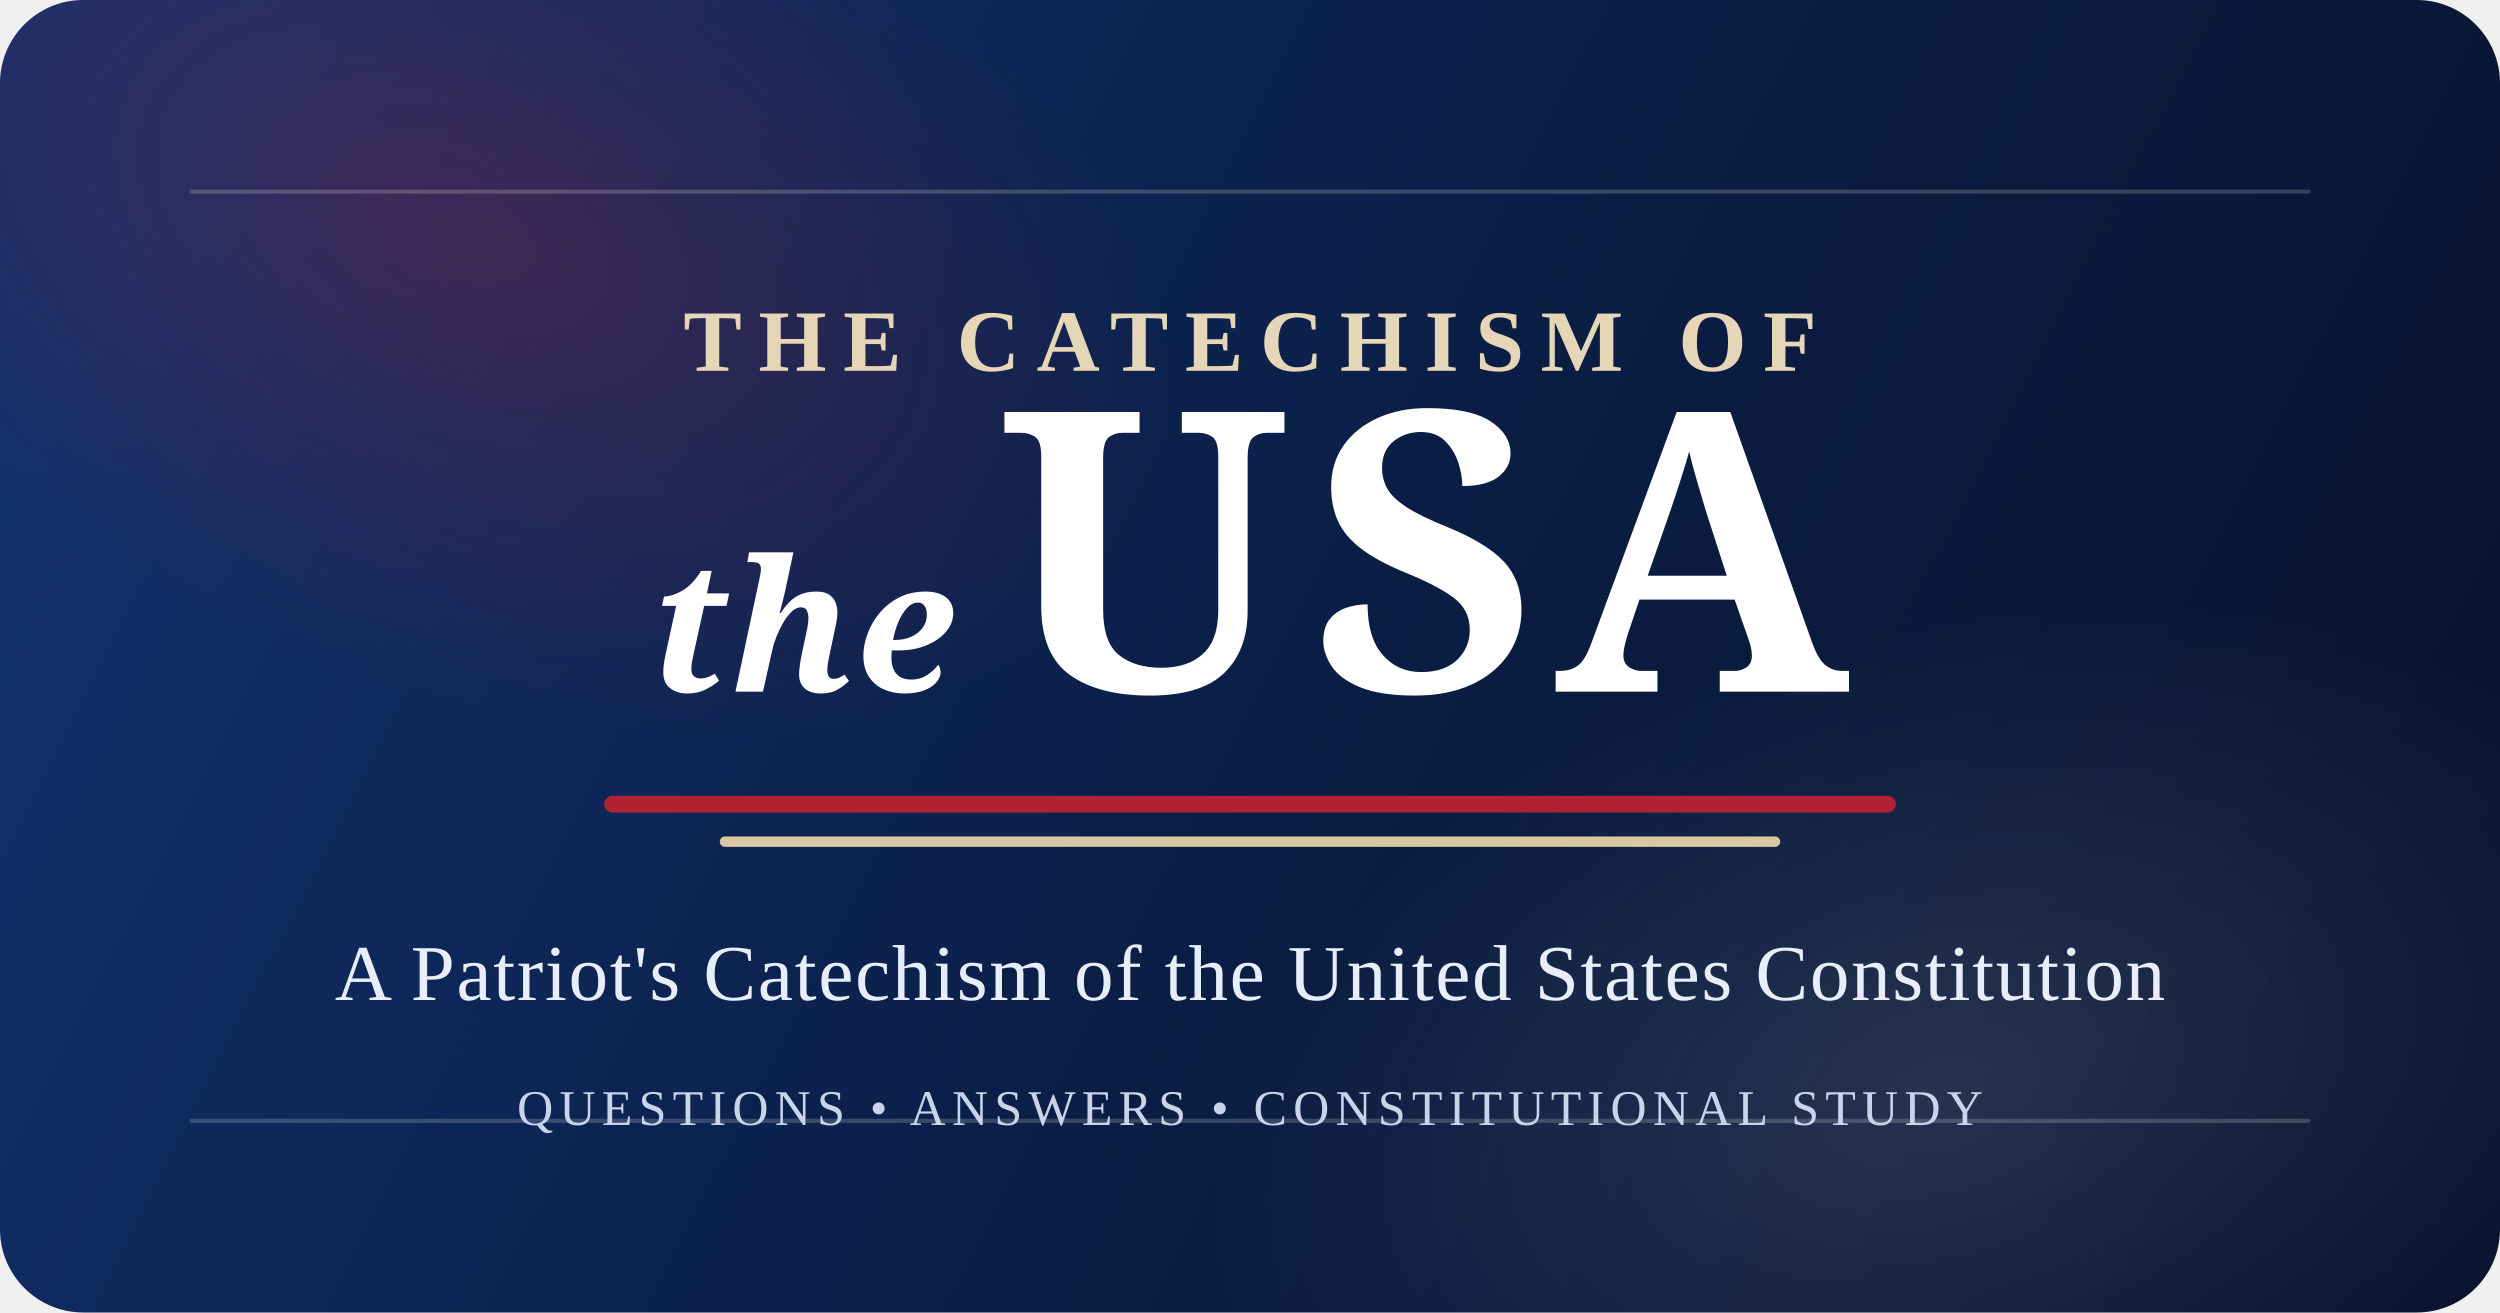
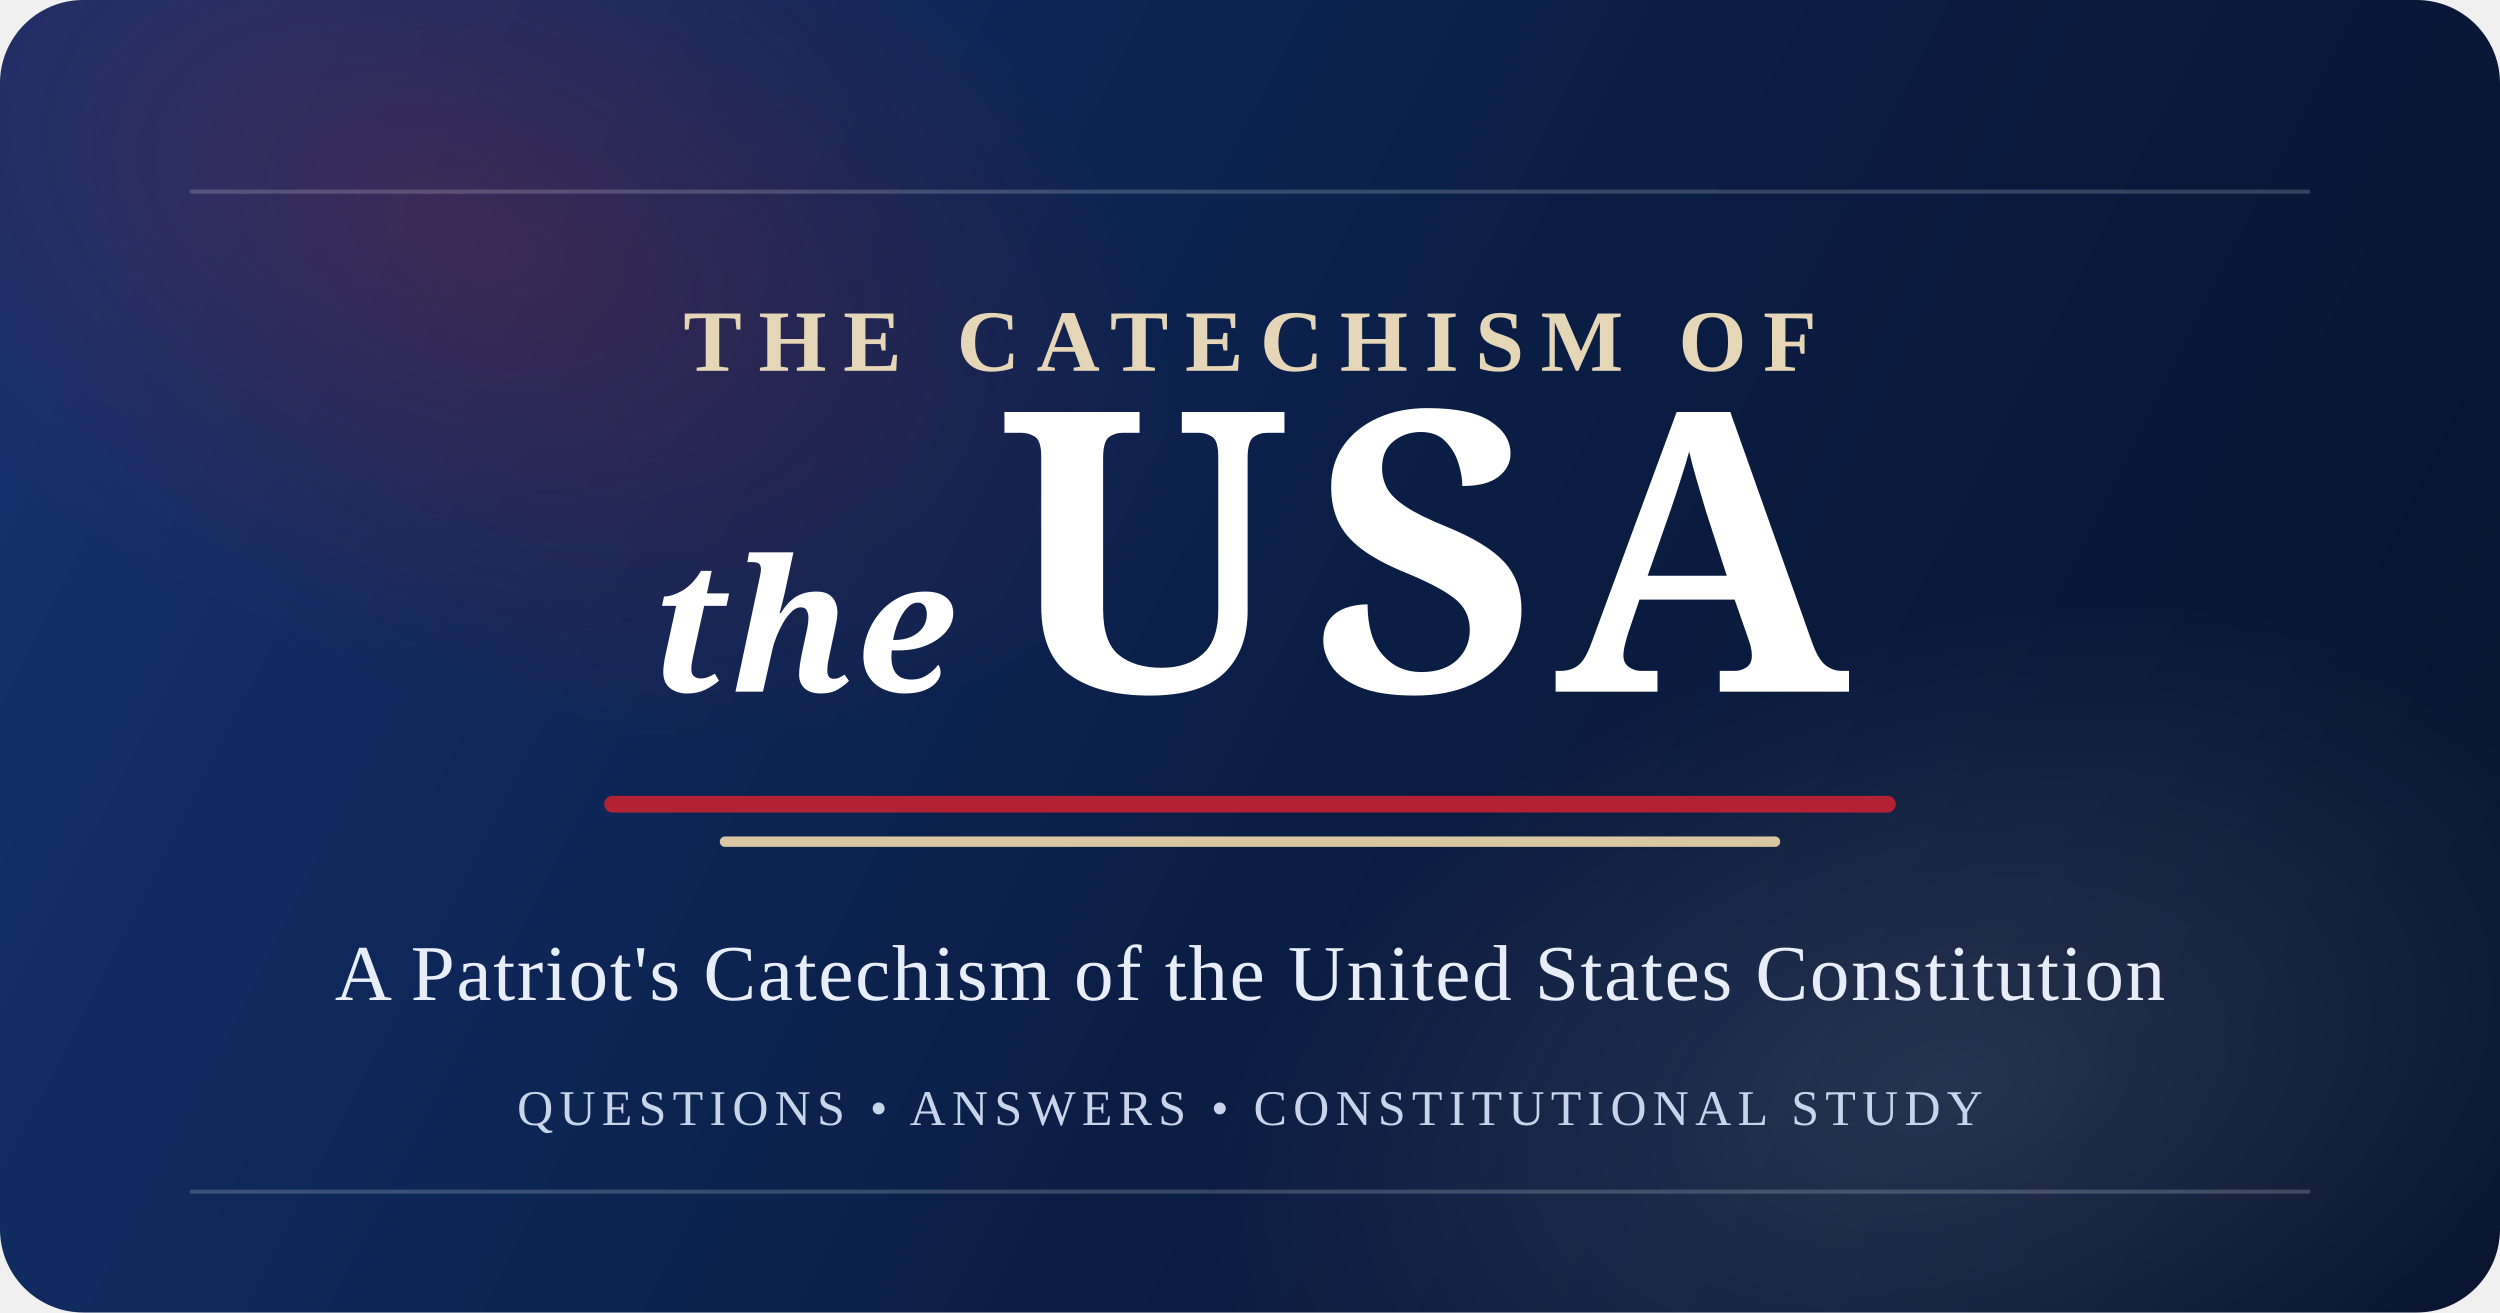
<svg xmlns="http://www.w3.org/2000/svg" width="1200" height="630" viewBox="0 0 1200 630" fill="none">
  <defs>
    <linearGradient id="bg" x1="88" y1="56" x2="1128" y2="586" gradientUnits="userSpaceOnUse">
      <stop offset="0%" stop-color="#12306B" />
      <stop offset="55%" stop-color="#0A1D43" />
      <stop offset="100%" stop-color="#08142F" />
    </linearGradient>
    <radialGradient id="glow-red" cx="0" cy="0" r="1" gradientUnits="userSpaceOnUse" gradientTransform="translate(220 112) rotate(22) scale(360 220)">
      <stop offset="0%" stop-color="#B22234" stop-opacity="0.28" />
      <stop offset="100%" stop-color="#B22234" stop-opacity="0" />
    </radialGradient>
    <radialGradient id="glow-white" cx="0" cy="0" r="1" gradientUnits="userSpaceOnUse" gradientTransform="translate(930 520) rotate(-16) scale(360 220)">
      <stop offset="0%" stop-color="#FFFFFF" stop-opacity="0.12" />
      <stop offset="100%" stop-color="#FFFFFF" stop-opacity="0" />
    </radialGradient>
  </defs>
  <rect width="1200" height="630" rx="40" fill="url(#bg)" />
  <rect width="1200" height="630" rx="40" fill="url(#glow-red)" />
  <rect width="1200" height="630" rx="40" fill="url(#glow-white)" />
  <path d="M92 92H1108" stroke="#FFFFFF" stroke-opacity="0.18" stroke-width="2" stroke-linecap="round" />
-   <path d="M92 538H1108" stroke="#FFFFFF" stroke-opacity="0.18" stroke-width="2" stroke-linecap="round" />
+   <path d="M92 572H1108" stroke="#FFFFFF" stroke-opacity="0.18" stroke-width="2" stroke-linecap="round" />
  <text x="600" y="178" text-anchor="middle" fill="#E6D6B8" font-family="Source Sans 3, Segoe UI, Arial, sans-serif" font-size="42" font-weight="700" letter-spacing="8">
    THE CATECHISM OF
  </text>
  <text x="600" y="332" text-anchor="middle" fill="#FFFFFF" font-family="Cormorant Garamond, Georgia, serif">
    <tspan font-size="88" font-style="italic" font-weight="600" letter-spacing="2">the</tspan>
    <tspan dx="18" font-size="188" font-weight="700" letter-spacing="10">USA</tspan>
  </text>
  <path d="M294 386H906" stroke="#B22234" stroke-width="8" stroke-linecap="round" />
  <path d="M348 404H852" stroke="#D9C7A4" stroke-width="5" stroke-linecap="round" />
  <text x="600" y="480" text-anchor="middle" fill="#E8EEF9" font-family="Source Sans 3, Segoe UI, Arial, sans-serif" font-size="38" letter-spacing="0.8">
    A Patriot's Catechism of the United States Constitution
  </text>
  <text x="600" y="540" text-anchor="middle" fill="#C8D4EA" font-family="Source Sans 3, Segoe UI, Arial, sans-serif" font-size="24" letter-spacing="3">
    QUESTIONS • ANSWERS • CONSTITUTIONAL STUDY
  </text>
</svg>
